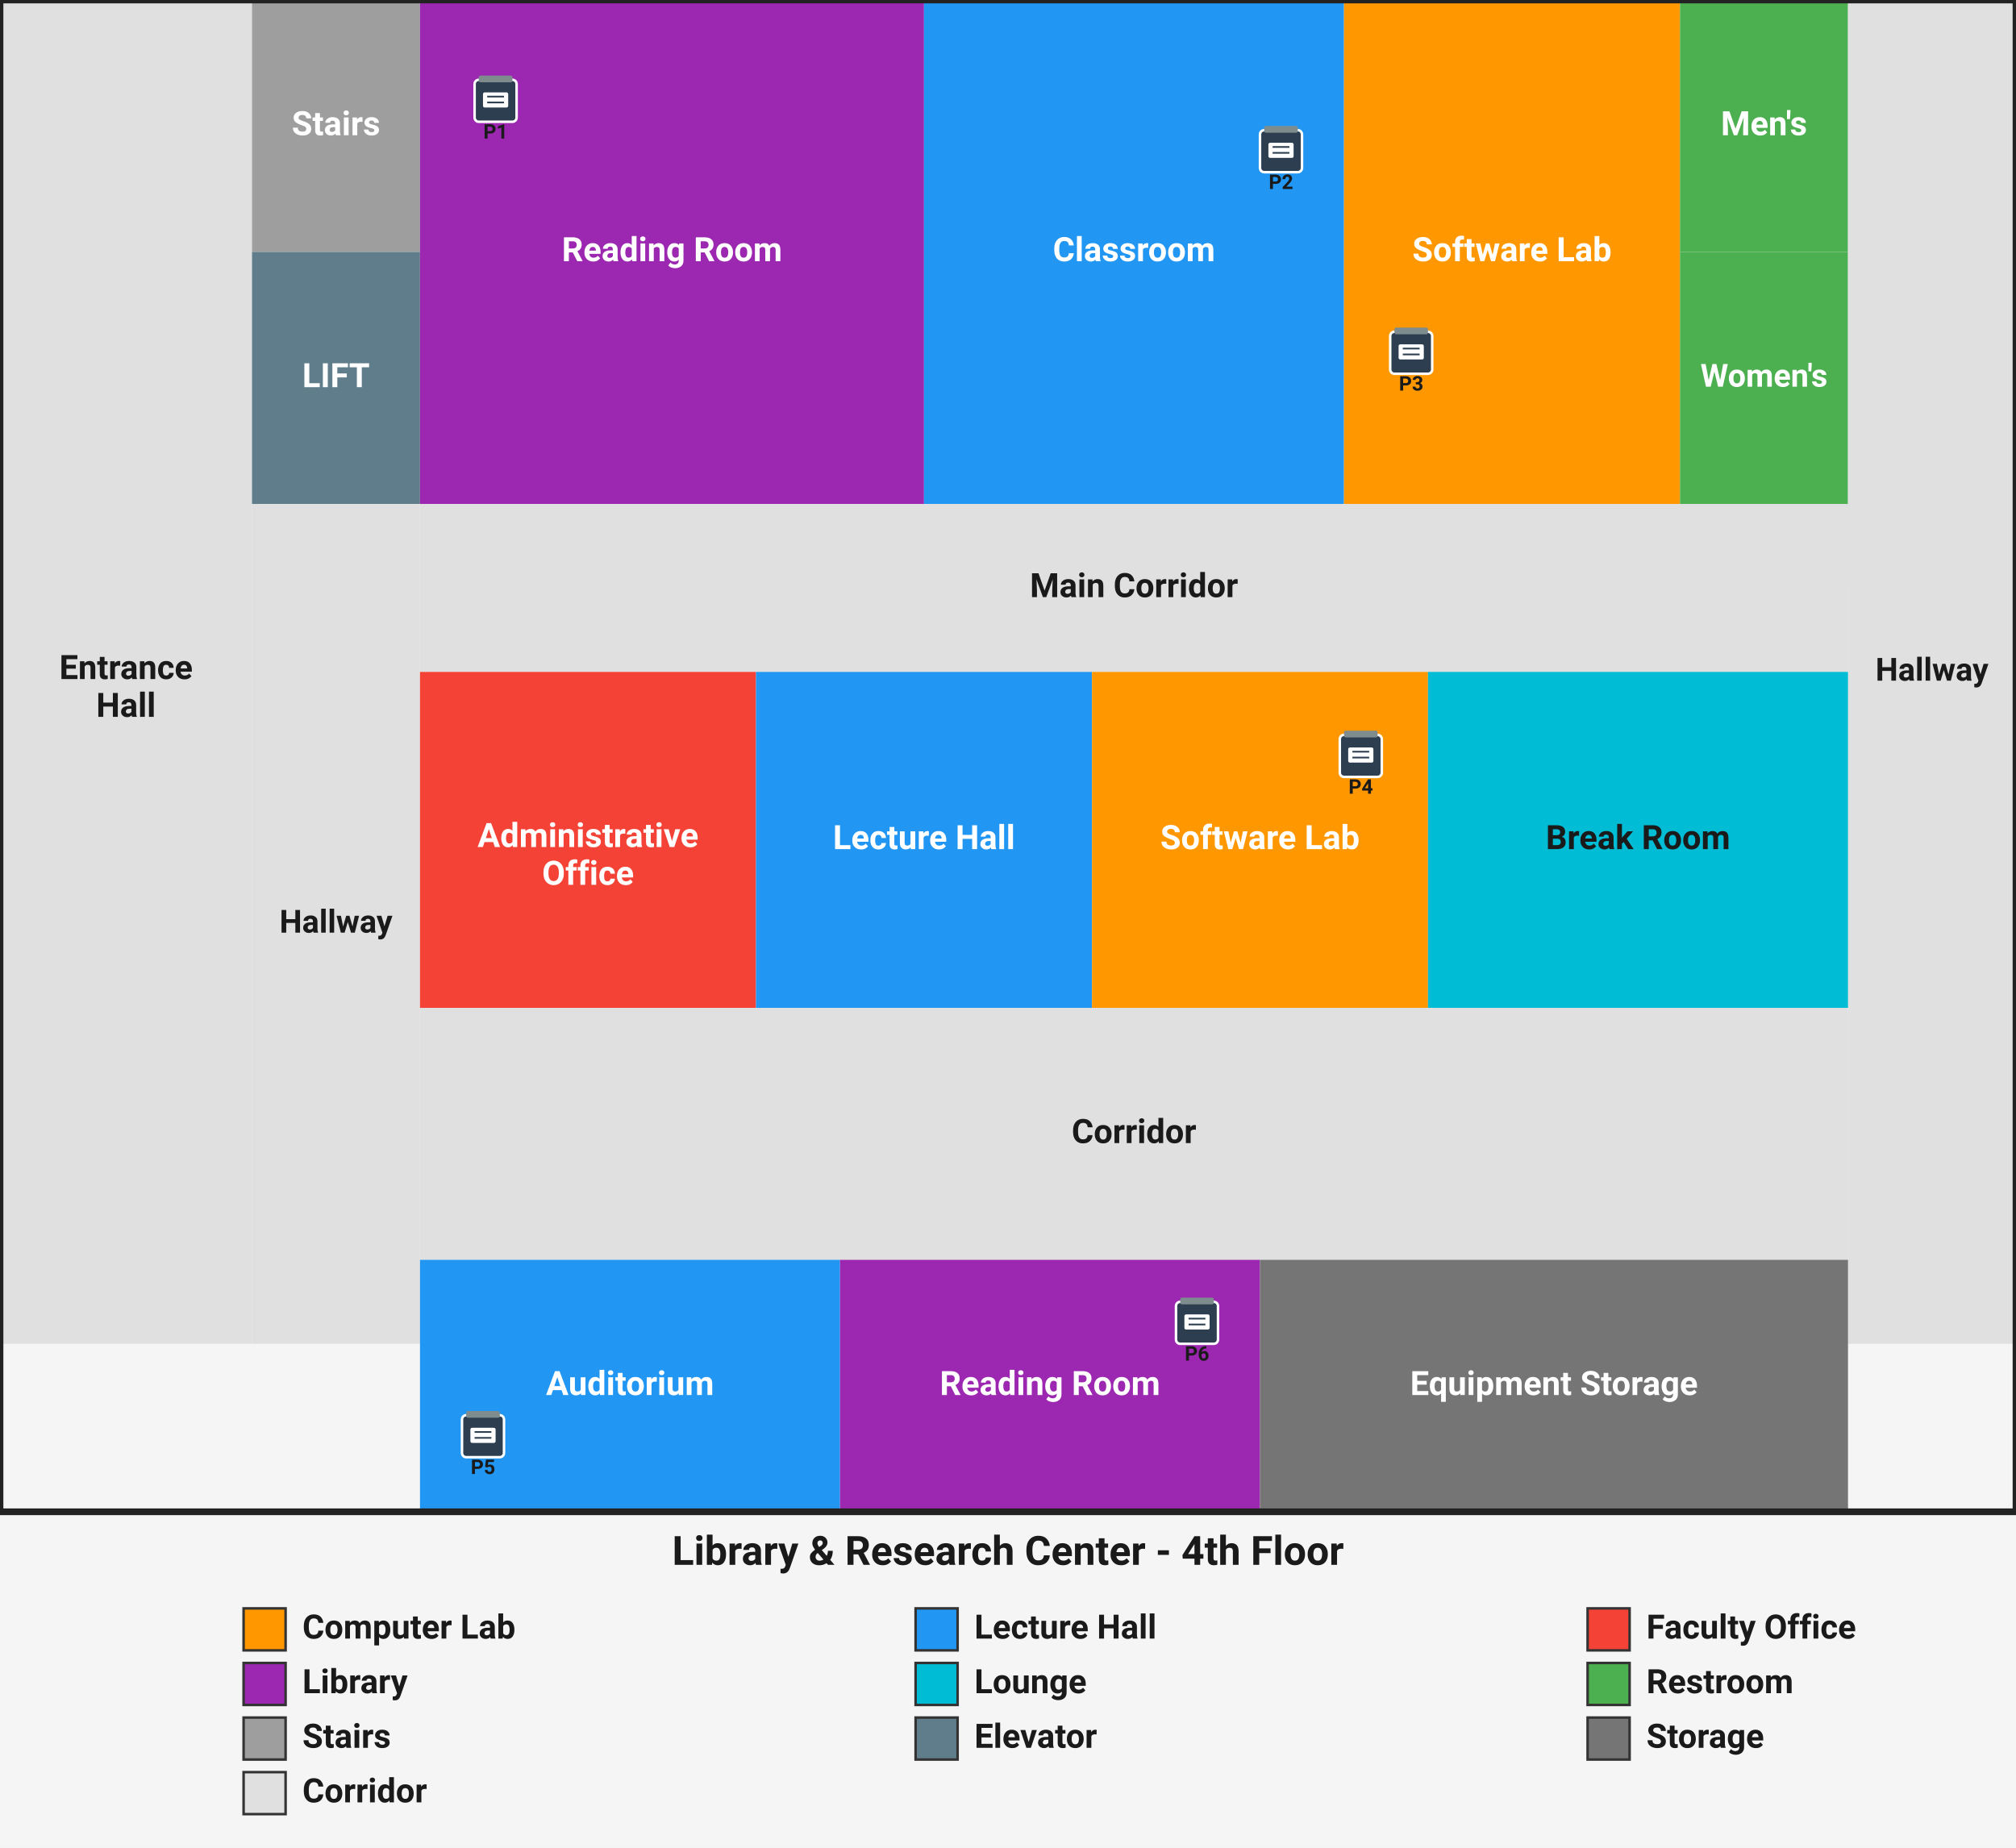
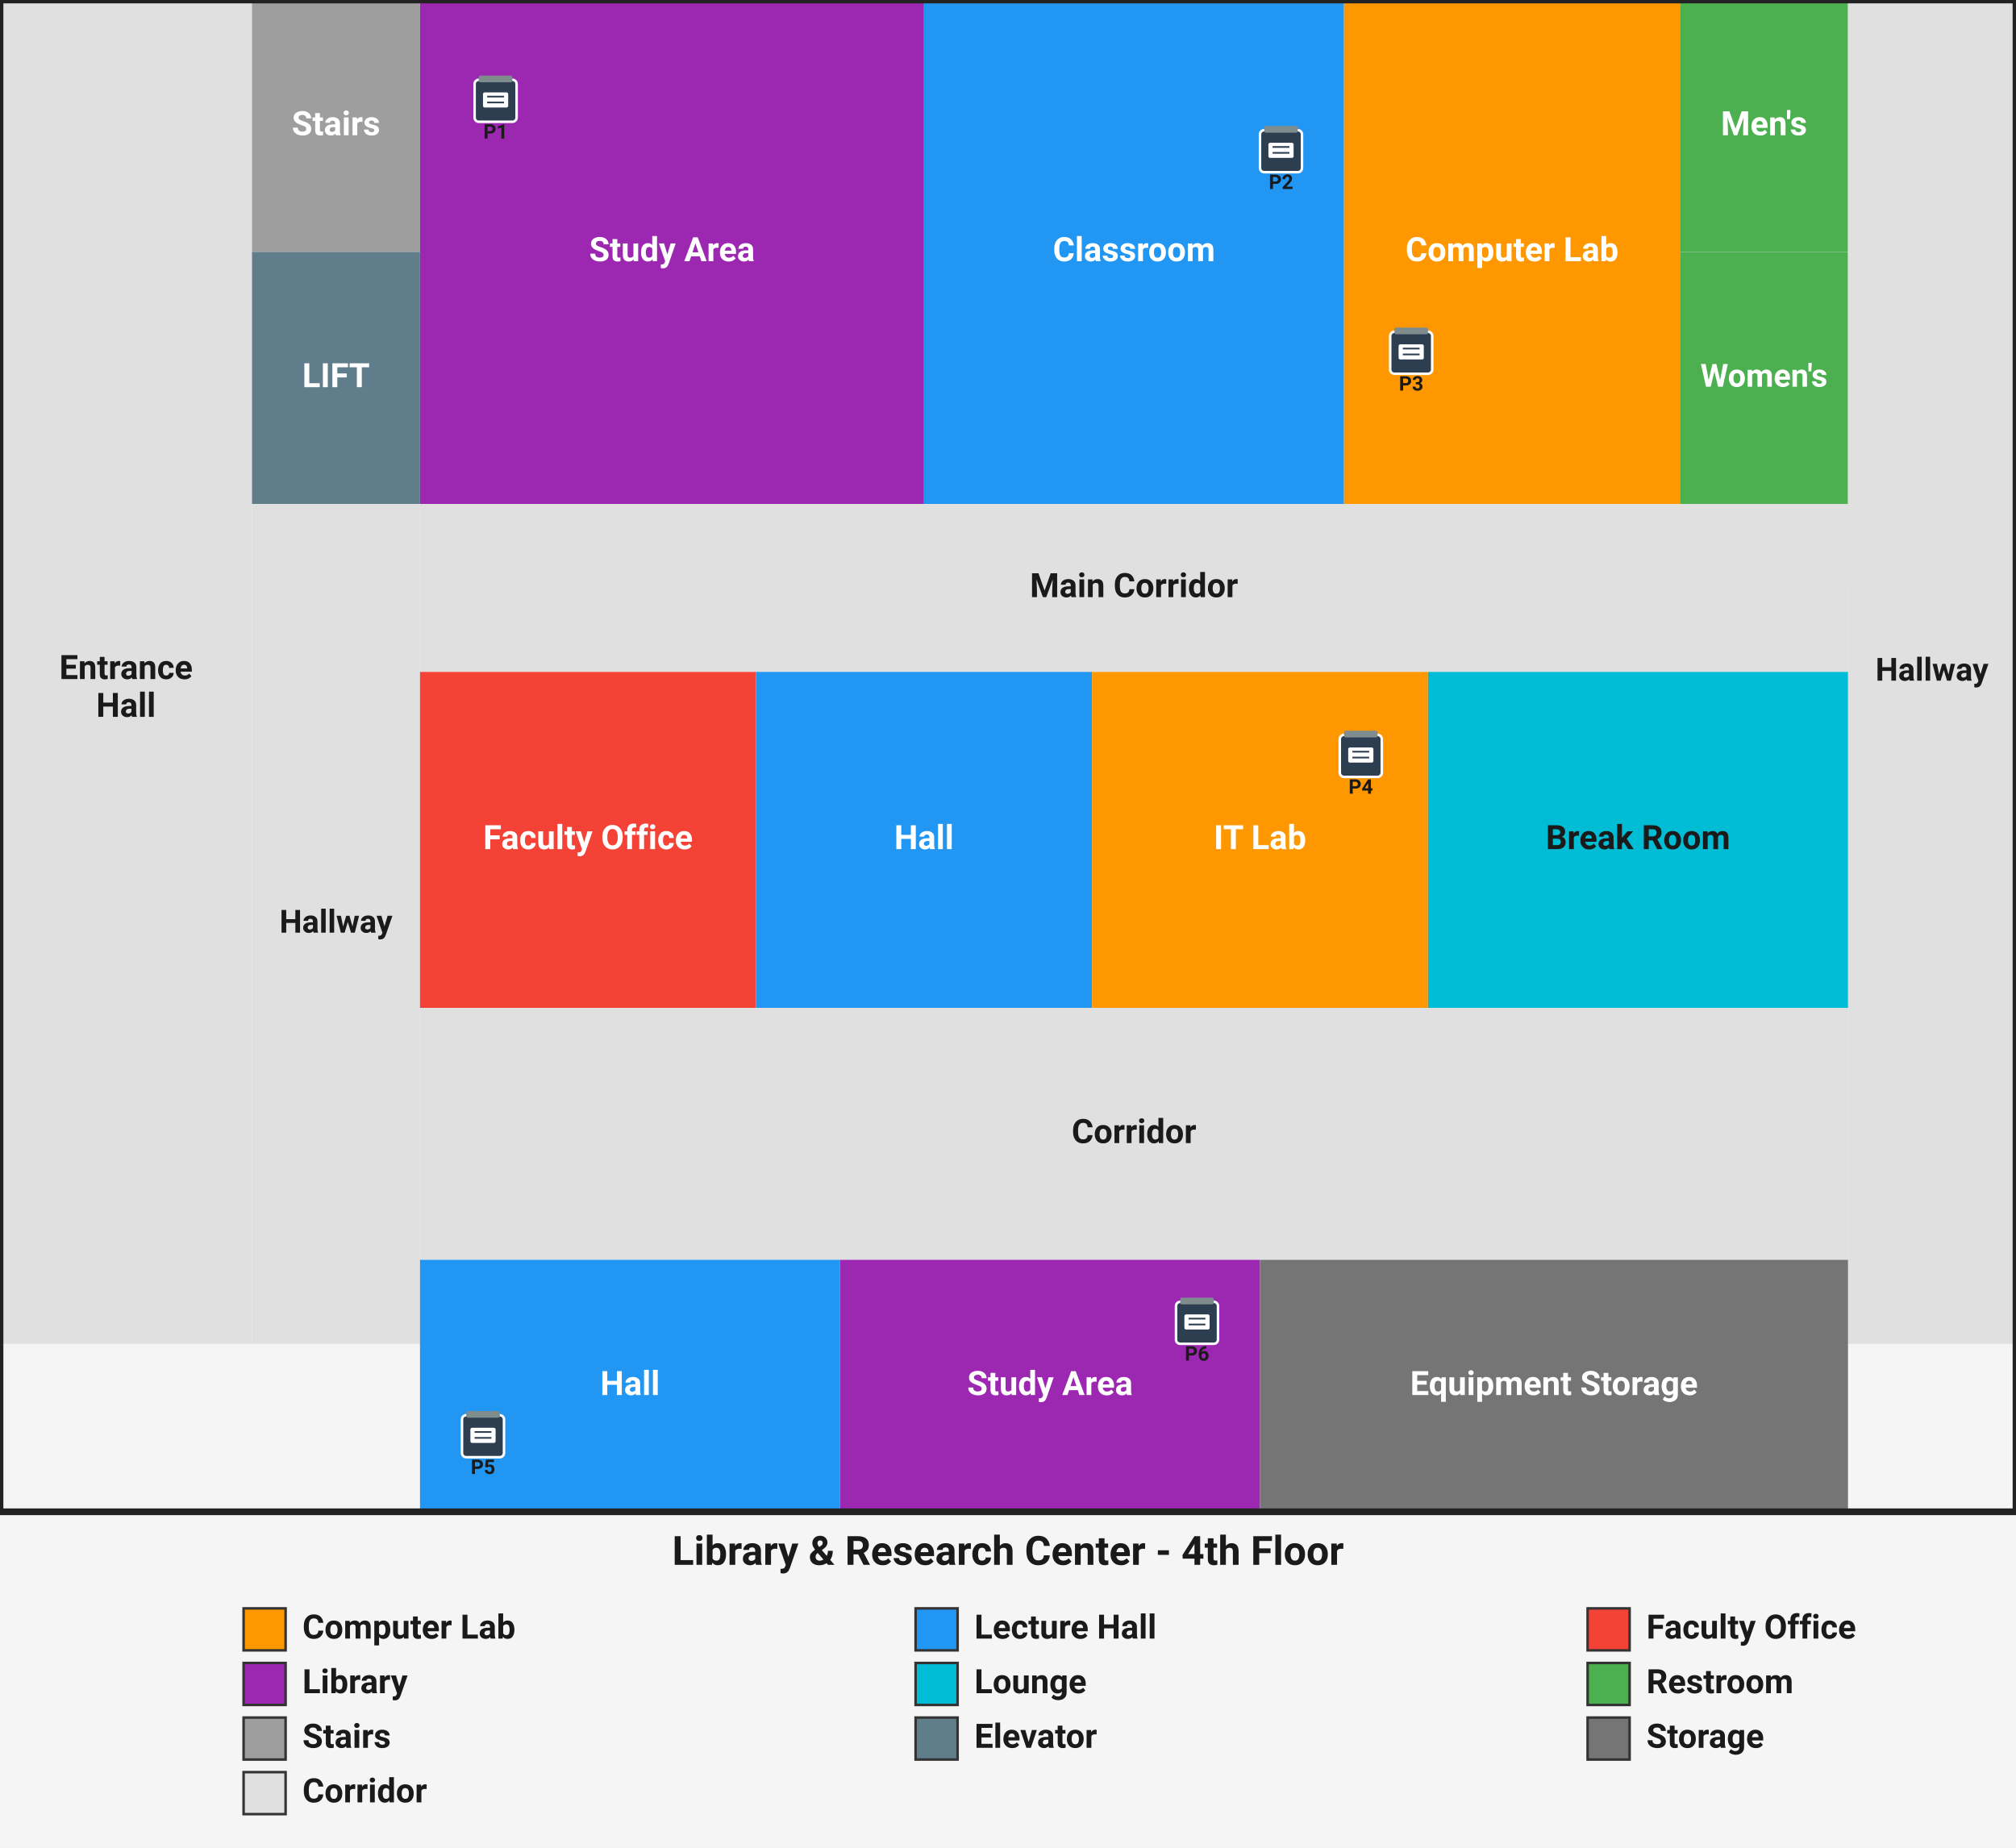
<svg xmlns="http://www.w3.org/2000/svg" viewBox="0 0 2400 2200" width="2400" height="2200" style="display:block; max-width:100%; height:auto;">
  <defs>
    <style>
      text { 
        -webkit-font-smoothing: antialiased;
        -moz-osx-font-smoothing: grayscale;
      }
    </style>
  </defs>
  <rect x="0" y="0" width="2400" height="2200" fill="#f5f5f5" />
  <rect x="0" y="0" width="300" height="1600" fill="#E0E0E0" stroke="none" />
  <g>
    <text x="150.0" y="797.5" font-family="Roboto,Segoe UI,Arial,sans-serif" font-size="40" font-weight="600" fill="#1a1a1a" text-anchor="middle" dominant-baseline="middle">
                  Entrance
                </text>
    <text x="150.0" y="842.5" font-family="Roboto,Segoe UI,Arial,sans-serif" font-size="40" font-weight="600" fill="#1a1a1a" text-anchor="middle" dominant-baseline="middle">
                  Hall
                </text>
  </g>
  <rect x="300" y="0" width="200" height="300" fill="#9E9E9E" stroke="none" />
  <text x="400.0" y="150.0" font-family="Roboto,Segoe UI,Arial,sans-serif" font-size="40" font-weight="600" fill="white" text-anchor="middle" dominant-baseline="middle">
              Stairs
            </text>
  <rect x="300" y="300" width="200" height="300" fill="#607D8B" stroke="none" />
  <text x="400.0" y="450.0" font-family="Roboto,Segoe UI,Arial,sans-serif" font-size="40" font-weight="600" fill="white" text-anchor="middle" dominant-baseline="middle">
              LIFT
            </text>
  <rect x="300" y="600" width="200" height="1000" fill="#E0E0E0" stroke="none" />
  <text x="400.0" y="1100.0" font-family="Roboto,Segoe UI,Arial,sans-serif" font-size="38" font-weight="600" fill="#1a1a1a" text-anchor="middle" dominant-baseline="middle">
              Hallway
            </text>
  <rect x="500" y="0" width="600" height="600" fill="#9C27B0" stroke="none" />
  <text x="800.0" y="300.0" font-family="Roboto,Segoe UI,Arial,sans-serif" font-size="40" font-weight="600" fill="white" text-anchor="middle" dominant-baseline="middle">
-               Reading Room
+               Study Area
            </text>
  <rect x="1100" y="0" width="500" height="600" fill="#2196F3" stroke="none" />
  <text x="1350.0" y="300.0" font-family="Roboto,Segoe UI,Arial,sans-serif" font-size="40" font-weight="600" fill="white" text-anchor="middle" dominant-baseline="middle">
              Classroom
            </text>
  <rect x="1600" y="0" width="400" height="600" fill="#FF9800" stroke="none" />
  <text x="1800.0" y="300.0" font-family="Roboto,Segoe UI,Arial,sans-serif" font-size="40" font-weight="600" fill="white" text-anchor="middle" dominant-baseline="middle">
-               Software Lab
+               Computer Lab
            </text>
  <rect x="2000" y="0" width="200" height="300" fill="#4CAF50" stroke="none" />
  <text x="2100.0" y="150.0" font-family="Roboto,Segoe UI,Arial,sans-serif" font-size="40" font-weight="600" fill="white" text-anchor="middle" dominant-baseline="middle">
              Men's
            </text>
  <rect x="2000" y="300" width="200" height="300" fill="#4CAF50" stroke="none" />
  <text x="2100.0" y="450.0" font-family="Roboto,Segoe UI,Arial,sans-serif" font-size="38" font-weight="600" fill="white" text-anchor="middle" dominant-baseline="middle">
              Women's
            </text>
  <rect x="2000" y="600" width="200" height="100" fill="#E0E0E0" stroke="none" />
  <rect x="2200" y="0" width="200" height="1600" fill="#E0E0E0" stroke="none" />
  <text x="2300.0" y="800.0" font-family="Roboto,Segoe UI,Arial,sans-serif" font-size="38" font-weight="600" fill="#1a1a1a" text-anchor="middle" dominant-baseline="middle">
              Hallway
            </text>
  <rect x="500" y="600" width="1700" height="200" fill="#E0E0E0" stroke="none" />
  <text x="1350.0" y="700.0" font-family="Roboto,Segoe UI,Arial,sans-serif" font-size="40" font-weight="600" fill="#1a1a1a" text-anchor="middle" dominant-baseline="middle">
              Main Corridor
            </text>
  <rect x="500" y="800" width="400" height="400" fill="#F44336" stroke="none" />
-   <g>
-     <text x="700.0" y="997.5" font-family="Roboto,Segoe UI,Arial,sans-serif" font-size="40" font-weight="600" fill="white" text-anchor="middle" dominant-baseline="middle">
-                   Administrative
-                 </text>
-     <text x="700.0" y="1042.5" font-family="Roboto,Segoe UI,Arial,sans-serif" font-size="40" font-weight="600" fill="white" text-anchor="middle" dominant-baseline="middle">
-                   Office
-                 </text>
-   </g>
+   <text x="700.0" y="1000.0" font-family="Roboto,Segoe UI,Arial,sans-serif" font-size="40" font-weight="600" fill="white" text-anchor="middle" dominant-baseline="middle">
+               Faculty Office
+             </text>
  <rect x="900" y="800" width="400" height="400" fill="#2196F3" stroke="none" />
  <text x="1100.0" y="1000.0" font-family="Roboto,Segoe UI,Arial,sans-serif" font-size="40" font-weight="600" fill="white" text-anchor="middle" dominant-baseline="middle">
-               Lecture Hall
+               Hall
            </text>
  <rect x="1300" y="800" width="400" height="400" fill="#FF9800" stroke="none" />
  <text x="1500.0" y="1000.0" font-family="Roboto,Segoe UI,Arial,sans-serif" font-size="40" font-weight="600" fill="white" text-anchor="middle" dominant-baseline="middle">
-               Software Lab
+               IT Lab
            </text>
  <rect x="1700" y="800" width="500" height="400" fill="#00BCD4" stroke="none" />
  <text x="1950.0" y="1000.0" font-family="Roboto,Segoe UI,Arial,sans-serif" font-size="40" font-weight="600" fill="#1a1a1a" text-anchor="middle" dominant-baseline="middle">
              Break Room
            </text>
  <rect x="500" y="1200" width="1700" height="300" fill="#E0E0E0" stroke="none" />
  <text x="1350.0" y="1350.0" font-family="Roboto,Segoe UI,Arial,sans-serif" font-size="40" font-weight="600" fill="#1a1a1a" text-anchor="middle" dominant-baseline="middle">
              Corridor
            </text>
  <rect x="500" y="1500" width="500" height="300" fill="#2196F3" stroke="none" />
  <text x="750.0" y="1650.0" font-family="Roboto,Segoe UI,Arial,sans-serif" font-size="40" font-weight="600" fill="white" text-anchor="middle" dominant-baseline="middle">
-               Auditorium
+               Hall
            </text>
  <rect x="1000" y="1500" width="500" height="300" fill="#9C27B0" stroke="none" />
  <text x="1250.0" y="1650.0" font-family="Roboto,Segoe UI,Arial,sans-serif" font-size="40" font-weight="600" fill="white" text-anchor="middle" dominant-baseline="middle">
-               Reading Room
+               Study Area
            </text>
  <rect x="1500" y="1500" width="700" height="300" fill="#757575" stroke="none" />
  <text x="1850.0" y="1650.0" font-family="Roboto,Segoe UI,Arial,sans-serif" font-size="40" font-weight="600" fill="white" text-anchor="middle" dominant-baseline="middle">
              Equipment Storage
            </text>
  <rect x="565.0" y="95.0" width="50" height="50" fill="#2C3E50" stroke="#FFF" stroke-width="3" rx="5" />
  <rect x="570.0" y="90.0" width="40" height="8" fill="#7F8C8D" rx="2" />
  <rect x="575.0" y="110.0" width="30" height="18" fill="white" rx="2" />
  <line x1="580.0" y1="115.0" x2="600.0" y2="115.0" stroke="#2C3E50" stroke-width="2" />
  <line x1="580.0" y1="122.0" x2="600.0" y2="122.0" stroke="#2C3E50" stroke-width="2" />
  <text x="590.0" y="165.0" font-family="Roboto,Segoe UI,Arial,sans-serif" font-size="24" font-weight="700" fill="#1a1a1a" text-anchor="middle">
      P1
    </text>
  <rect x="1500.0" y="155.0" width="50" height="50" fill="#2C3E50" stroke="#FFF" stroke-width="3" rx="5" />
  <rect x="1505.0" y="150.0" width="40" height="8" fill="#7F8C8D" rx="2" />
  <rect x="1510.0" y="170.0" width="30" height="18" fill="white" rx="2" />
  <line x1="1515.0" y1="175.0" x2="1535.0" y2="175.0" stroke="#2C3E50" stroke-width="2" />
  <line x1="1515.0" y1="182.0" x2="1535.0" y2="182.0" stroke="#2C3E50" stroke-width="2" />
  <text x="1525.0" y="225.0" font-family="Roboto,Segoe UI,Arial,sans-serif" font-size="24" font-weight="700" fill="#1a1a1a" text-anchor="middle">
      P2
    </text>
  <rect x="1655.0" y="395.0" width="50" height="50" fill="#2C3E50" stroke="#FFF" stroke-width="3" rx="5" />
  <rect x="1660.0" y="390.0" width="40" height="8" fill="#7F8C8D" rx="2" />
  <rect x="1665.0" y="410.0" width="30" height="18" fill="white" rx="2" />
  <line x1="1670.0" y1="415.0" x2="1690.0" y2="415.0" stroke="#2C3E50" stroke-width="2" />
  <line x1="1670.0" y1="422.0" x2="1690.0" y2="422.0" stroke="#2C3E50" stroke-width="2" />
  <text x="1680.0" y="465.0" font-family="Roboto,Segoe UI,Arial,sans-serif" font-size="24" font-weight="700" fill="#1a1a1a" text-anchor="middle">
      P3
    </text>
  <rect x="1595.0" y="875.0" width="50" height="50" fill="#2C3E50" stroke="#FFF" stroke-width="3" rx="5" />
  <rect x="1600.0" y="870.0" width="40" height="8" fill="#7F8C8D" rx="2" />
  <rect x="1605.0" y="890.0" width="30" height="18" fill="white" rx="2" />
  <line x1="1610.0" y1="895.0" x2="1630.0" y2="895.0" stroke="#2C3E50" stroke-width="2" />
  <line x1="1610.0" y1="902.0" x2="1630.0" y2="902.0" stroke="#2C3E50" stroke-width="2" />
  <text x="1620.0" y="945.0" font-family="Roboto,Segoe UI,Arial,sans-serif" font-size="24" font-weight="700" fill="#1a1a1a" text-anchor="middle">
      P4
    </text>
  <rect x="550.0" y="1685.0" width="50" height="50" fill="#2C3E50" stroke="#FFF" stroke-width="3" rx="5" />
  <rect x="555.0" y="1680.0" width="40" height="8" fill="#7F8C8D" rx="2" />
  <rect x="560.0" y="1700.0" width="30" height="18" fill="white" rx="2" />
  <line x1="565.0" y1="1705.0" x2="585.0" y2="1705.0" stroke="#2C3E50" stroke-width="2" />
  <line x1="565.0" y1="1712.0" x2="585.0" y2="1712.0" stroke="#2C3E50" stroke-width="2" />
  <text x="575.0" y="1755.0" font-family="Roboto,Segoe UI,Arial,sans-serif" font-size="24" font-weight="700" fill="#1a1a1a" text-anchor="middle">
      P5
    </text>
  <rect x="1400.0" y="1550.0" width="50" height="50" fill="#2C3E50" stroke="#FFF" stroke-width="3" rx="5" />
  <rect x="1405.0" y="1545.0" width="40" height="8" fill="#7F8C8D" rx="2" />
  <rect x="1410.0" y="1565.0" width="30" height="18" fill="white" rx="2" />
  <line x1="1415.0" y1="1570.0" x2="1435.0" y2="1570.0" stroke="#2C3E50" stroke-width="2" />
  <line x1="1415.0" y1="1577.0" x2="1435.0" y2="1577.0" stroke="#2C3E50" stroke-width="2" />
  <text x="1425.0" y="1620.0" font-family="Roboto,Segoe UI,Arial,sans-serif" font-size="24" font-weight="700" fill="#1a1a1a" text-anchor="middle">
      P6
    </text>
  <rect x="0" y="0" width="2400" height="1800" fill="none" stroke="#222" stroke-width="8" />
  <text x="1200.0" y="1850" font-family="Roboto,Segoe UI,Arial,sans-serif" font-size="48" font-weight="700" fill="#1a1a1a" text-anchor="middle" dominant-baseline="middle">
          Library &amp; Research Center - 4th Floor
        </text>
  <rect x="290.0" y="1915.0" width="50" height="50" fill="#FF9800" stroke="#333" stroke-width="3" />
  <text x="360.0" y="1940" font-family="Roboto,Segoe UI,Arial,sans-serif" font-size="40" font-weight="700" fill="#1a1a1a" text-anchor="start" dominant-baseline="middle">
          Computer Lab
        </text>
  <rect x="1090.0" y="1915.0" width="50" height="50" fill="#2196F3" stroke="#333" stroke-width="3" />
  <text x="1160.0" y="1940" font-family="Roboto,Segoe UI,Arial,sans-serif" font-size="40" font-weight="700" fill="#1a1a1a" text-anchor="start" dominant-baseline="middle">
          Lecture Hall
        </text>
  <rect x="1890.0" y="1915.0" width="50" height="50" fill="#F44336" stroke="#333" stroke-width="3" />
  <text x="1960.0" y="1940" font-family="Roboto,Segoe UI,Arial,sans-serif" font-size="40" font-weight="700" fill="#1a1a1a" text-anchor="start" dominant-baseline="middle">
          Faculty Office
        </text>
  <rect x="290.0" y="1980.0" width="50" height="50" fill="#9C27B0" stroke="#333" stroke-width="3" />
  <text x="360.0" y="2005" font-family="Roboto,Segoe UI,Arial,sans-serif" font-size="40" font-weight="700" fill="#1a1a1a" text-anchor="start" dominant-baseline="middle">
          Library
        </text>
  <rect x="1090.0" y="1980.0" width="50" height="50" fill="#00BCD4" stroke="#333" stroke-width="3" />
  <text x="1160.0" y="2005" font-family="Roboto,Segoe UI,Arial,sans-serif" font-size="40" font-weight="700" fill="#1a1a1a" text-anchor="start" dominant-baseline="middle">
          Lounge
        </text>
  <rect x="1890.0" y="1980.0" width="50" height="50" fill="#4CAF50" stroke="#333" stroke-width="3" />
  <text x="1960.0" y="2005" font-family="Roboto,Segoe UI,Arial,sans-serif" font-size="40" font-weight="700" fill="#1a1a1a" text-anchor="start" dominant-baseline="middle">
          Restroom
        </text>
  <rect x="290.0" y="2045.0" width="50" height="50" fill="#9E9E9E" stroke="#333" stroke-width="3" />
  <text x="360.0" y="2070" font-family="Roboto,Segoe UI,Arial,sans-serif" font-size="40" font-weight="700" fill="#1a1a1a" text-anchor="start" dominant-baseline="middle">
          Stairs
        </text>
  <rect x="1090.0" y="2045.0" width="50" height="50" fill="#607D8B" stroke="#333" stroke-width="3" />
  <text x="1160.0" y="2070" font-family="Roboto,Segoe UI,Arial,sans-serif" font-size="40" font-weight="700" fill="#1a1a1a" text-anchor="start" dominant-baseline="middle">
          Elevator
        </text>
  <rect x="1890.0" y="2045.0" width="50" height="50" fill="#757575" stroke="#333" stroke-width="3" />
  <text x="1960.0" y="2070" font-family="Roboto,Segoe UI,Arial,sans-serif" font-size="40" font-weight="700" fill="#1a1a1a" text-anchor="start" dominant-baseline="middle">
          Storage
        </text>
  <rect x="290.0" y="2110.0" width="50" height="50" fill="#E0E0E0" stroke="#333" stroke-width="3" />
  <text x="360.0" y="2135" font-family="Roboto,Segoe UI,Arial,sans-serif" font-size="40" font-weight="700" fill="#1a1a1a" text-anchor="start" dominant-baseline="middle">
          Corridor
        </text>
</svg>
